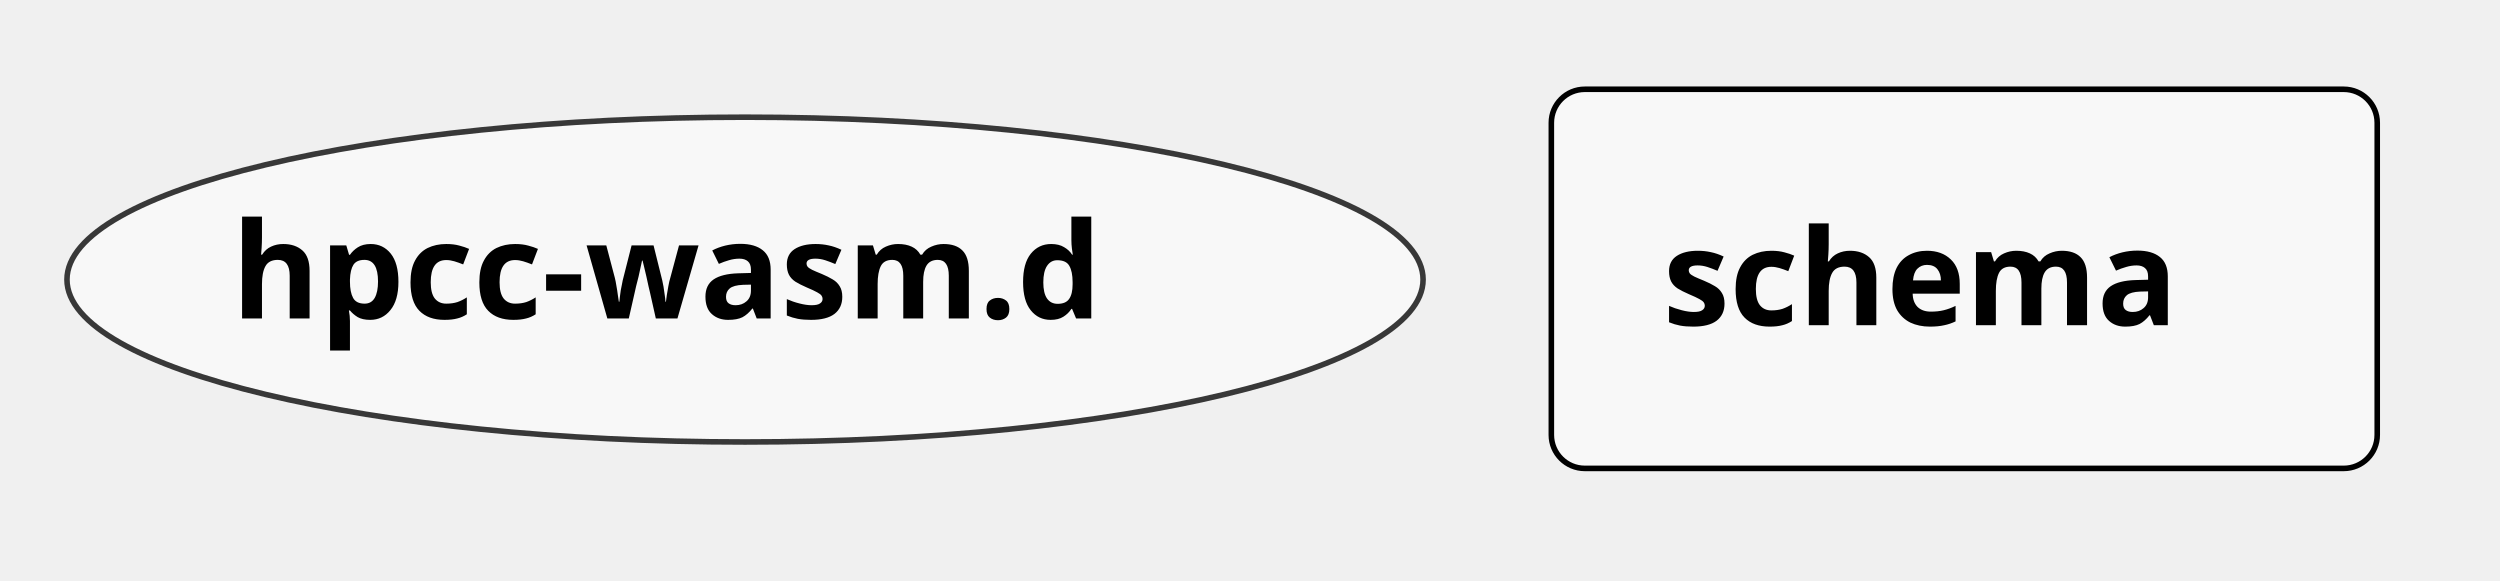
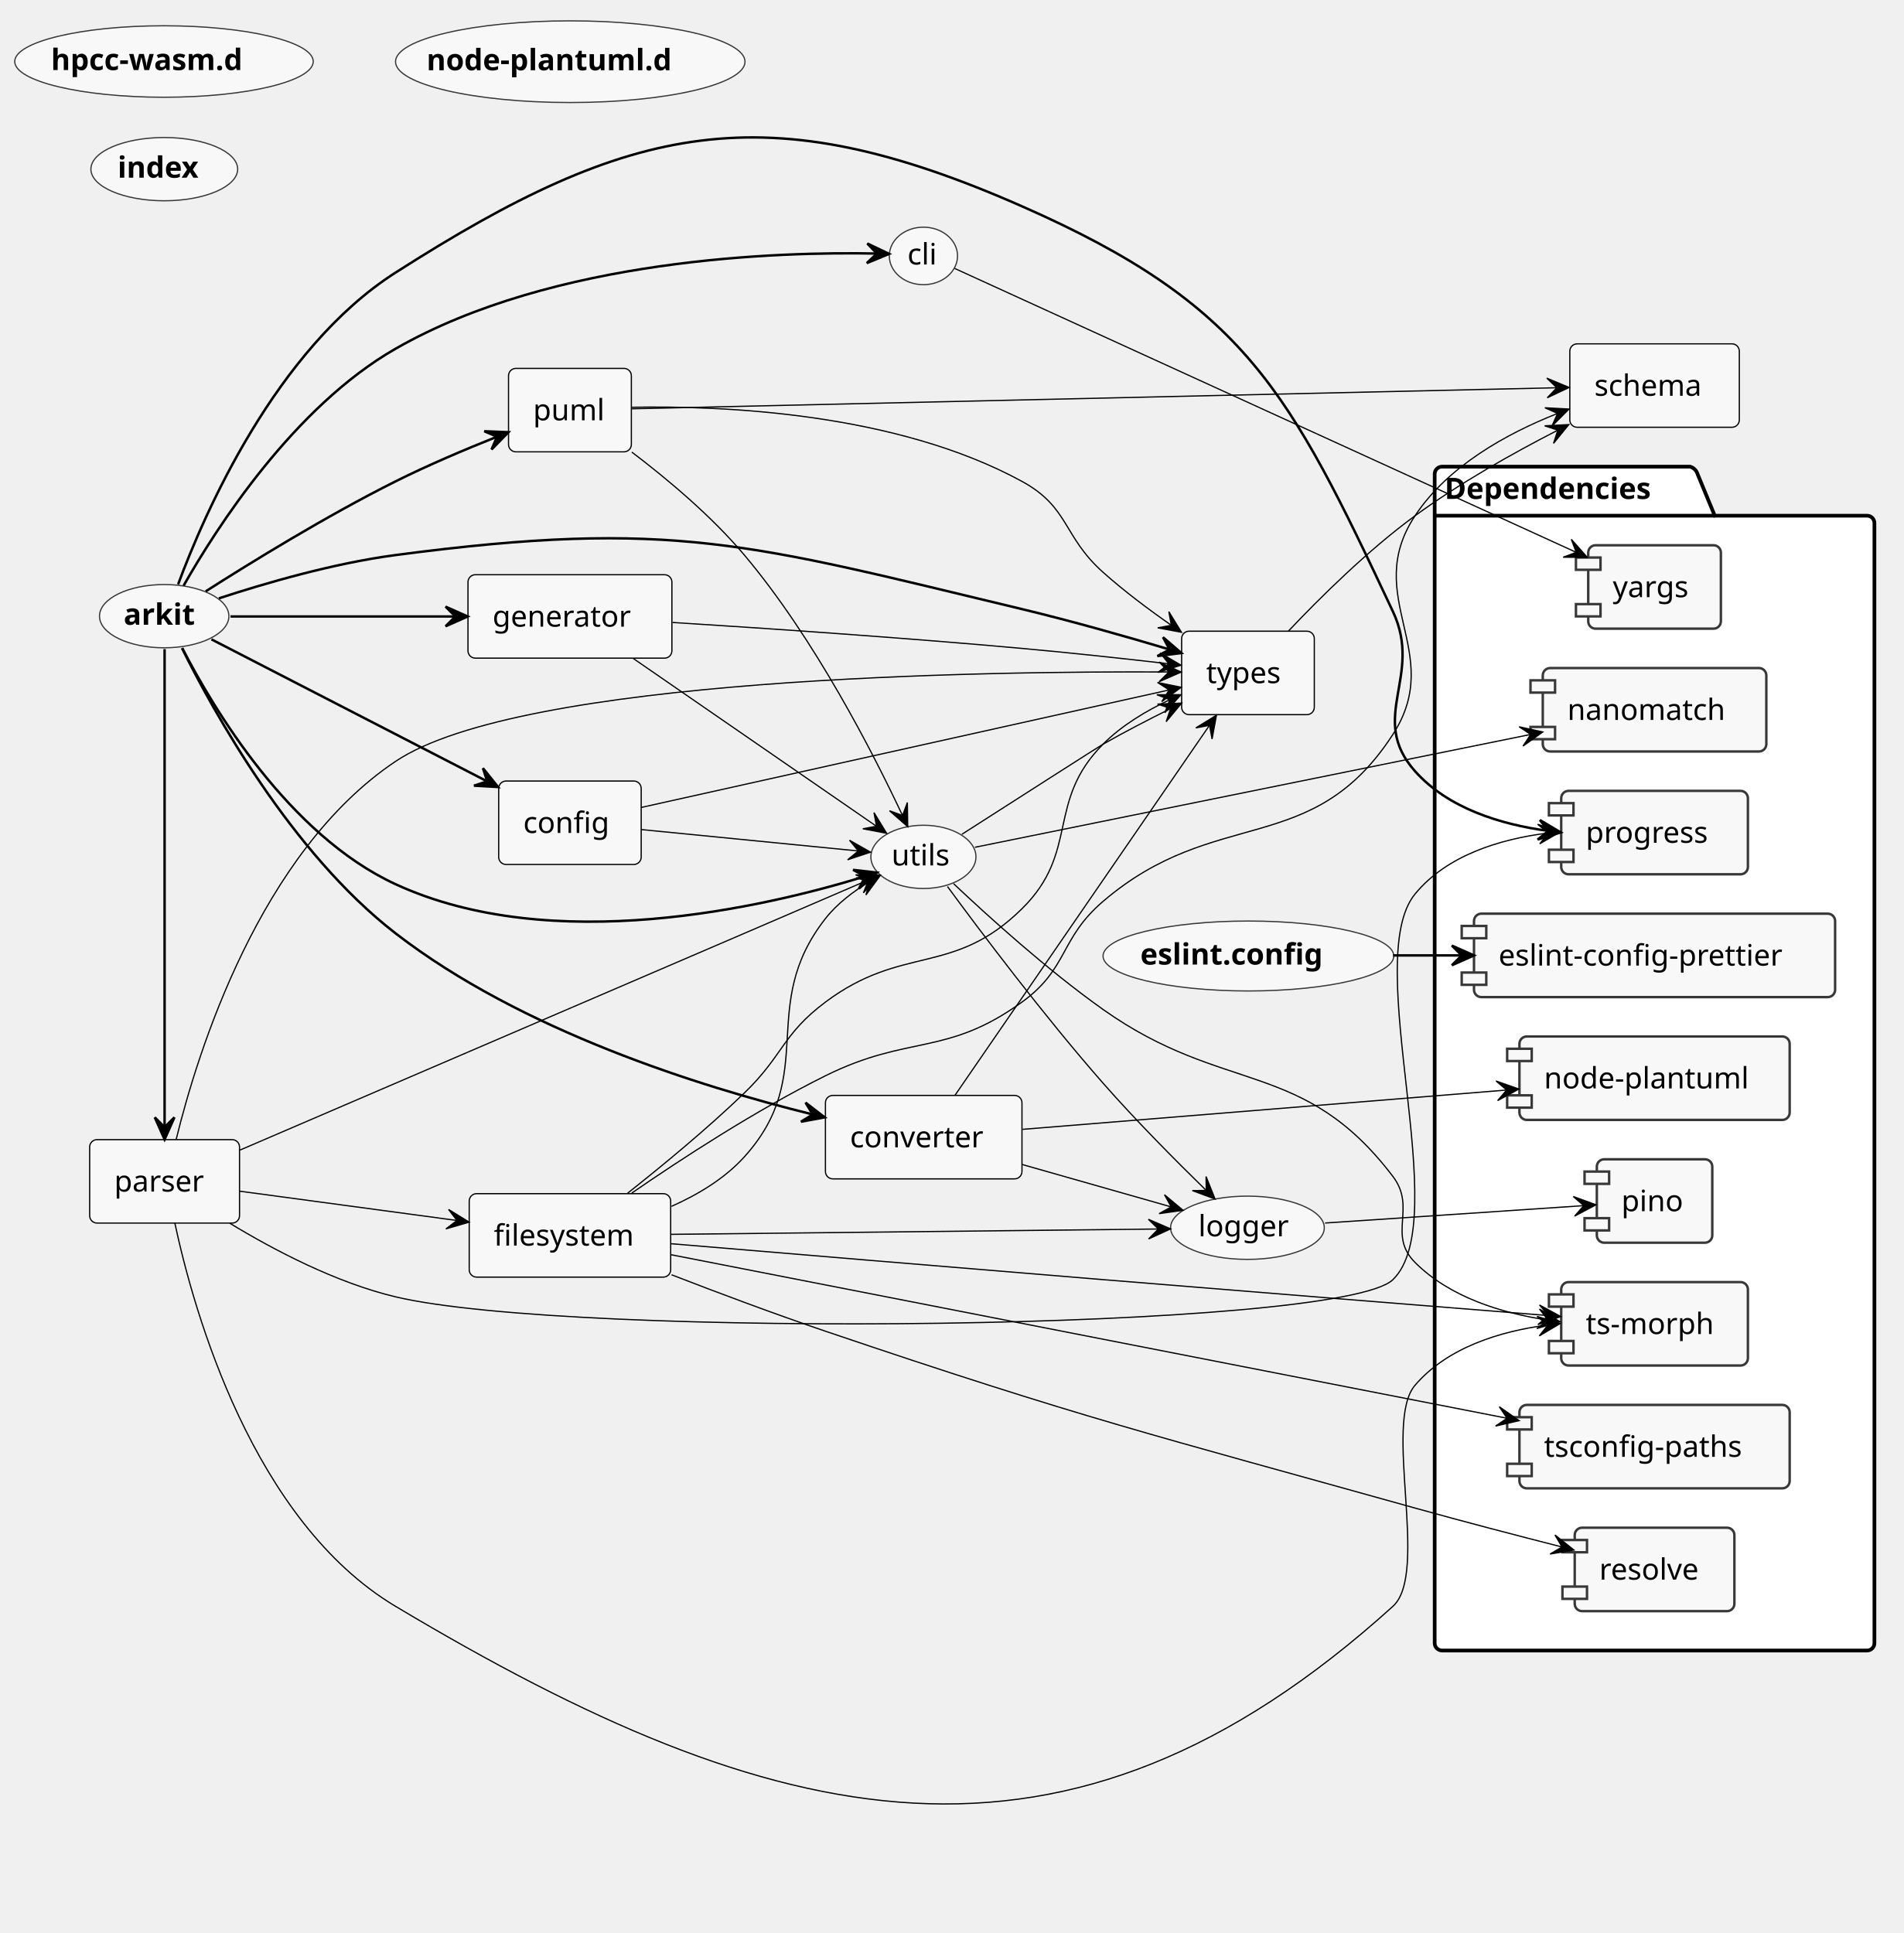
- <svg xmlns="http://www.w3.org/2000/svg" contentScriptType="application/ecmascript" contentStyleType="text/css" height="52px" preserveAspectRatio="none" style="width:224px;height:52px;" version="1.1" viewBox="0 0 224 52" width="224px" zoomAndPan="magnify">
+ <svg xmlns="http://www.w3.org/2000/svg" contentScriptType="application/ecmascript" contentStyleType="text/css" height="787px" preserveAspectRatio="none" style="width:775px;height:787px;" version="1.1" viewBox="0 0 775 787" width="775px" zoomAndPan="magnify">
  <defs />
  <g>
-     <ellipse cx="66.754" cy="25.051" fill="#F8F8F8" rx="60.754" ry="14.551" style="stroke: #383838; stroke-width: 0.5;" />
-     <text fill="#000000" font-family="Tahoma" font-size="12" font-weight="bold" lengthAdjust="spacingAndGlyphs" textLength="92" x="20.754" y="28.535">hpcc-wasm.d</text>
-     <rect fill="#F8F8F8" height="33.969" rx="3" ry="3" style="stroke: #000000; stroke-width: 0.5;" width="74" x="139" y="8" />
-     <text fill="#000000" font-family="Tahoma" font-size="12" font-weight="bold" lengthAdjust="spacingAndGlyphs" textLength="54" x="149" y="29.139">schema</text>
+     <path d="M587,189.99 L688,189.99 A4.5,4.5 0 0 1 691,192.99 L698,209.959 L760,209.959 A3,3 0 0 1 763,212.959 L763,668.99 A3,3 0 0 1 760,671.99 L587,671.99 A3,3 0 0 1 584,668.99 L584,192.99 A3,3 0 0 1 587,189.99 " fill="#FFFFFF" style="stroke: #000000; stroke-width: 1.5;" />
+     <line style="stroke: #000000; stroke-width: 1.5;" x1="584" x2="698" y1="209.959" y2="209.959" />
+     <text fill="#000000" font-family="Tahoma" font-size="12" font-weight="bold" lengthAdjust="spacingAndGlyphs" textLength="101" x="588" y="203.129">Dependencies</text>
+     <rect fill="#F8F8F8" height="33.969" rx="3" ry="3" style="stroke: #383838; stroke-width: 1.0;" width="147" x="600" y="371.99" />
+     <rect fill="#F8F8F8" height="5" style="stroke: #383838; stroke-width: 1.0;" width="10" x="595" y="376.99" />
+     <rect fill="#F8F8F8" height="5" style="stroke: #383838; stroke-width: 1.0;" width="10" x="595" y="395.959" />
+     <text fill="#000000" font-family="Tahoma" font-size="12" lengthAdjust="spacingAndGlyphs" textLength="127" x="610" y="393.129">eslint-config-prettier</text>
+     <rect fill="#F8F8F8" height="33.969" rx="3" ry="3" style="stroke: #383838; stroke-width: 1.0;" width="91" x="628" y="271.99" />
+     <rect fill="#F8F8F8" height="5" style="stroke: #383838; stroke-width: 1.0;" width="10" x="623" y="276.99" />
+     <rect fill="#F8F8F8" height="5" style="stroke: #383838; stroke-width: 1.0;" width="10" x="623" y="295.959" />
+     <text fill="#000000" font-family="Tahoma" font-size="12" lengthAdjust="spacingAndGlyphs" textLength="71" x="638" y="293.129">nanomatch</text>
+     <rect fill="#F8F8F8" height="33.969" rx="3" ry="3" style="stroke: #383838; stroke-width: 1.0;" width="110" x="618.5" y="421.99" />
+     <rect fill="#F8F8F8" height="5" style="stroke: #383838; stroke-width: 1.0;" width="10" x="613.5" y="426.99" />
+     <rect fill="#F8F8F8" height="5" style="stroke: #383838; stroke-width: 1.0;" width="10" x="613.5" y="445.959" />
+     <text fill="#000000" font-family="Tahoma" font-size="12" lengthAdjust="spacingAndGlyphs" textLength="90" x="628.5" y="443.129">node-plantuml</text>
+     <rect fill="#F8F8F8" height="33.969" rx="3" ry="3" style="stroke: #383838; stroke-width: 1.0;" width="47" x="650" y="471.99" />
+     <rect fill="#F8F8F8" height="5" style="stroke: #383838; stroke-width: 1.0;" width="10" x="645" y="476.99" />
+     <rect fill="#F8F8F8" height="5" style="stroke: #383838; stroke-width: 1.0;" width="10" x="645" y="495.959" />
+     <text fill="#000000" font-family="Tahoma" font-size="12" lengthAdjust="spacingAndGlyphs" textLength="27" x="660" y="493.129">pino</text>
+     <rect fill="#F8F8F8" height="33.969" rx="3" ry="3" style="stroke: #383838; stroke-width: 1.0;" width="76" x="635.5" y="321.99" />
+     <rect fill="#F8F8F8" height="5" style="stroke: #383838; stroke-width: 1.0;" width="10" x="630.5" y="326.99" />
+     <rect fill="#F8F8F8" height="5" style="stroke: #383838; stroke-width: 1.0;" width="10" x="630.5" y="345.959" />
+     <text fill="#000000" font-family="Tahoma" font-size="12" lengthAdjust="spacingAndGlyphs" textLength="56" x="645.5" y="343.129">progress</text>
+     <rect fill="#F8F8F8" height="33.969" rx="3" ry="3" style="stroke: #383838; stroke-width: 1.0;" width="65" x="641" y="621.99" />
+     <rect fill="#F8F8F8" height="5" style="stroke: #383838; stroke-width: 1.0;" width="10" x="636" y="626.99" />
+     <rect fill="#F8F8F8" height="5" style="stroke: #383838; stroke-width: 1.0;" width="10" x="636" y="645.959" />
+     <text fill="#000000" font-family="Tahoma" font-size="12" lengthAdjust="spacingAndGlyphs" textLength="45" x="651" y="643.129">resolve</text>
+     <rect fill="#F8F8F8" height="33.969" rx="3" ry="3" style="stroke: #383838; stroke-width: 1.0;" width="76" x="635.5" y="521.99" />
+     <rect fill="#F8F8F8" height="5" style="stroke: #383838; stroke-width: 1.0;" width="10" x="630.5" y="526.99" />
+     <rect fill="#F8F8F8" height="5" style="stroke: #383838; stroke-width: 1.0;" width="10" x="630.5" y="545.959" />
+     <text fill="#000000" font-family="Tahoma" font-size="12" lengthAdjust="spacingAndGlyphs" textLength="56" x="645.5" y="543.129">ts-morph</text>
+     <rect fill="#F8F8F8" height="33.969" rx="3" ry="3" style="stroke: #383838; stroke-width: 1.0;" width="110" x="618.5" y="571.99" />
+     <rect fill="#F8F8F8" height="5" style="stroke: #383838; stroke-width: 1.0;" width="10" x="613.5" y="576.99" />
+     <rect fill="#F8F8F8" height="5" style="stroke: #383838; stroke-width: 1.0;" width="10" x="613.5" y="595.959" />
+     <text fill="#000000" font-family="Tahoma" font-size="12" lengthAdjust="spacingAndGlyphs" textLength="90" x="628.5" y="593.129">tsconfig-paths</text>
+     <rect fill="#F8F8F8" height="33.969" rx="3" ry="3" style="stroke: #383838; stroke-width: 1.0;" width="54" x="646.5" y="221.99" />
+     <rect fill="#F8F8F8" height="5" style="stroke: #383838; stroke-width: 1.0;" width="10" x="641.5" y="226.99" />
+     <rect fill="#F8F8F8" height="5" style="stroke: #383838; stroke-width: 1.0;" width="10" x="641.5" y="245.959" />
+     <text fill="#000000" font-family="Tahoma" font-size="12" lengthAdjust="spacingAndGlyphs" textLength="34" x="656.5" y="243.129">yargs</text>
+     <ellipse cx="66.835" cy="250.867" fill="#F8F8F8" rx="26.334" ry="12.877" style="stroke: #383838; stroke-width: 0.5;" />
+     <text fill="#000000" font-family="Tahoma" font-size="12" font-weight="bold" lengthAdjust="spacingAndGlyphs" textLength="33" x="50.334" y="254.352">arkit</text>
+     <ellipse cx="375.884" cy="104.198" fill="#F8F8F8" rx="13.884" ry="11.708" style="stroke: #383838; stroke-width: 0.5;" />
+     <text fill="#000000" font-family="Tahoma" font-size="12" lengthAdjust="spacingAndGlyphs" textLength="13" x="369.384" y="107.682">cli</text>
+     <rect fill="#F8F8F8" height="33.969" rx="3" ry="3" style="stroke: #000000; stroke-width: 0.5;" width="58" x="203" y="317.99" />
+     <text fill="#000000" font-family="Tahoma" font-size="12" lengthAdjust="spacingAndGlyphs" textLength="38" x="213" y="339.129">config</text>
+     <rect fill="#F8F8F8" height="33.969" rx="3" ry="3" style="stroke: #000000; stroke-width: 0.5;" width="80" x="336" y="445.99" />
+     <text fill="#000000" font-family="Tahoma" font-size="12" lengthAdjust="spacingAndGlyphs" textLength="60" x="346" y="467.129">converter</text>
+     <ellipse cx="508.174" cy="389.225" fill="#F8F8F8" rx="59.174" ry="14.235" style="stroke: #383838; stroke-width: 0.5;" />
+     <text fill="#000000" font-family="Tahoma" font-size="12" font-weight="bold" lengthAdjust="spacingAndGlyphs" textLength="88" x="464.174" y="392.709">eslint.config</text>
+     <rect fill="#F8F8F8" height="33.969" rx="3" ry="3" style="stroke: #000000; stroke-width: 0.5;" width="82" x="191" y="485.99" />
+     <text fill="#000000" font-family="Tahoma" font-size="12" lengthAdjust="spacingAndGlyphs" textLength="62" x="201" y="507.129">filesystem</text>
+     <rect fill="#F8F8F8" height="33.969" rx="3" ry="3" style="stroke: #000000; stroke-width: 0.5;" width="83" x="190.5" y="233.99" />
+     <text fill="#000000" font-family="Tahoma" font-size="12" lengthAdjust="spacingAndGlyphs" textLength="63" x="200.5" y="255.129">generator</text>
+     <ellipse cx="66.754" cy="25.041" fill="#F8F8F8" rx="60.754" ry="14.551" style="stroke: #383838; stroke-width: 0.5;" />
+     <text fill="#000000" font-family="Tahoma" font-size="12" font-weight="bold" lengthAdjust="spacingAndGlyphs" textLength="92" x="20.754" y="28.525">hpcc-wasm.d</text>
+     <ellipse cx="66.87" cy="68.867" fill="#F8F8F8" rx="29.87" ry="12.877" style="stroke: #383838; stroke-width: 0.5;" />
+     <text fill="#000000" font-family="Tahoma" font-size="12" font-weight="bold" lengthAdjust="spacingAndGlyphs" textLength="38" x="47.87" y="72.352">index</text>
+     <ellipse cx="507.784" cy="499.867" fill="#F8F8F8" rx="31.284" ry="12.877" style="stroke: #383838; stroke-width: 0.5;" />
+     <text fill="#000000" font-family="Tahoma" font-size="12" lengthAdjust="spacingAndGlyphs" textLength="40" x="487.784" y="503.352">logger</text>
+     <ellipse cx="232.131" cy="25.116" fill="#F8F8F8" rx="71.131" ry="16.626" style="stroke: #383838; stroke-width: 0.5;" />
+     <text fill="#000000" font-family="Tahoma" font-size="12" font-weight="bold" lengthAdjust="spacingAndGlyphs" textLength="117" x="173.631" y="28.601">node-plantuml.d</text>
+     <rect fill="#F8F8F8" height="33.969" rx="3" ry="3" style="stroke: #000000; stroke-width: 0.5;" width="61" x="36.5" y="463.99" />
+     <text fill="#000000" font-family="Tahoma" font-size="12" lengthAdjust="spacingAndGlyphs" textLength="41" x="46.5" y="485.129">parser</text>
+     <rect fill="#F8F8F8" height="33.969" rx="3" ry="3" style="stroke: #000000; stroke-width: 0.5;" width="50" x="207" y="149.99" />
+     <text fill="#000000" font-family="Tahoma" font-size="12" lengthAdjust="spacingAndGlyphs" textLength="30" x="217" y="171.129">puml</text>
+     <rect fill="#F8F8F8" height="33.969" rx="3" ry="3" style="stroke: #000000; stroke-width: 0.5;" width="69" x="639" y="139.99" />
+     <text fill="#000000" font-family="Tahoma" font-size="12" lengthAdjust="spacingAndGlyphs" textLength="49" x="649" y="161.129">schema</text>
+     <rect fill="#F8F8F8" height="33.969" rx="3" ry="3" style="stroke: #000000; stroke-width: 0.5;" width="54" x="481" y="256.99" />
+     <text fill="#000000" font-family="Tahoma" font-size="12" lengthAdjust="spacingAndGlyphs" textLength="34" x="491" y="278.129">types</text>
+     <ellipse cx="375.885" cy="348.867" fill="#F8F8F8" rx="21.385" ry="12.877" style="stroke: #383838; stroke-width: 0.5;" />
+     <text fill="#000000" font-family="Tahoma" font-size="12" lengthAdjust="spacingAndGlyphs" textLength="26" x="362.885" y="352.352">utils</text>
+     <path d="M74.76,238.41 C87.96,215.17 119.55,165.72 161,141.99 C225.6,104.99 317.74,102.45 356.59,103.23 " fill="none" id="&lt;b&gt;arkit&lt;/b&gt;-cli" style="stroke: #000000; stroke-width: 1.0;" />
+     <polygon fill="#000000" points="361.93,103.36,353.036,99.13,356.932,103.231,352.83,107.127,361.93,103.36" style="stroke: #000000; stroke-width: 1.0;" />
+     <path d="M86.07,260.3 C113.01,274.18 164.15,300.53 197.91,317.93 " fill="none" id="&lt;b&gt;arkit&lt;/b&gt;-_config" style="stroke: #000000; stroke-width: 1.0;" />
+     <polygon fill="#000000" points="202.76,320.43,196.587,312.756,198.314,318.143,192.927,319.87,202.76,320.43" style="stroke: #000000; stroke-width: 1.0;" />
+     <path d="M74.07,263.86 C86.74,289.45 118.41,347.06 161,379.99 C212.26,419.61 284.72,442.38 330.78,453.72 " fill="none" id="&lt;b&gt;arkit&lt;/b&gt;-_converter" style="stroke: #000000; stroke-width: 1.0;" />
+     <polygon fill="#000000" points="335.71,454.92,327.899,448.921,330.849,453.748,326.023,456.698,335.71,454.92" style="stroke: #000000; stroke-width: 1.0;" />
+     <path d="M93.83,250.99 C118.35,250.99 155.76,250.99 185.32,250.99 " fill="none" id="&lt;b&gt;arkit&lt;/b&gt;-_generator" style="stroke: #000000; stroke-width: 1.0;" />
+     <polygon fill="#000000" points="190.37,250.99,181.37,246.99,185.37,250.99,181.37,254.99,190.37,250.99" style="stroke: #000000; stroke-width: 1.0;" />
+     <path d="M67,264.29 C67,329.15 67,394 67,458.85 " fill="none" id="&lt;b&gt;arkit&lt;/b&gt;-_parser" style="stroke: #000000; stroke-width: 1.0;" />
+     <polygon fill="#000000" points="67,463.92,71,454.92,67,458.92,63,454.92,67,463.92" style="stroke: #000000; stroke-width: 1.0;" />
+     <path d="M72.5,237.91 C83.02,209.51 112.07,142.26 161,110.99 C257.02,49.6 311.7,38.05 416,83.99 C506.98,124.05 524.72,159.02 567,248.99 C579.41,275.38 556.61,292.2 576,313.99 C589.46,329.11 610.78,335.63 629.95,338.25 " fill="none" id="&lt;b&gt;arkit&lt;/b&gt;-progress" style="stroke: #000000; stroke-width: 1.0;" />
+     <polygon fill="#000000" points="635.3,338.9,626.83,333.874,630.334,338.315,625.894,341.82,635.3,338.9" style="stroke: #000000; stroke-width: 1.0;" />
+     <path d="M83.75,240.74 C101.94,229.13 132.98,209.99 161,195.99 C174.19,189.39 189.26,183.01 202.02,177.92 " fill="none" id="&lt;b&gt;arkit&lt;/b&gt;-_puml" style="stroke: #000000; stroke-width: 1.0;" />
+     <polygon fill="#000000" points="206.97,175.97,197.129,175.572,202.323,177.815,200.081,183.008,206.97,175.97" style="stroke: #000000; stroke-width: 1.0;" />
+     <path d="M89.1,243.61 C107.74,237.5 135.81,229.31 161,225.99 C273.78,211.09 305.38,221.47 416,247.99 C436.15,252.82 458.54,259.2 476.07,264.43 " fill="none" id="&lt;b&gt;arkit&lt;/b&gt;-_types" style="stroke: #000000; stroke-width: 1.0;" />
+     <polygon fill="#000000" points="480.88,265.88,473.418,259.452,476.093,264.437,471.108,267.112,480.88,265.88" style="stroke: #000000; stroke-width: 1.0;" />
+     <path d="M74.2,263.89 C86.68,288.14 117.41,339.88 161,359.99 C224.85,389.44 311.07,369.4 351.83,356.9 " fill="none" id="&lt;b&gt;arkit&lt;/b&gt;-utils" style="stroke: #000000; stroke-width: 1.0;" />
+     <polygon fill="#000000" points="357.03,355.27,347.245,354.153,352.26,356.769,349.644,361.785,357.03,355.27" style="stroke: #000000; stroke-width: 1.0;" />
+     <path d="M388.58,109.28 C430.7,128.52 576.62,195.18 641.26,224.72 " fill="none" id="cli-yargs" style="stroke: #000000; stroke-width: 0.5;" />
+     <polygon fill="#000000" points="646.15,226.95,639.621,219.577,641.601,224.876,636.302,226.856,646.15,226.95" style="stroke: #000000; stroke-width: 0.5;" />
+     <path d="M261.04,328.74 C312.57,317.27 421.98,292.91 475.79,280.93 " fill="none" id="_config-_types" style="stroke: #000000; stroke-width: 0.5;" />
+     <polygon fill="#000000" points="480.82,279.81,471.167,277.858,475.939,280.895,472.902,285.667,480.82,279.81" style="stroke: #000000; stroke-width: 0.5;" />
+     <path d="M261.05,337.75 C286.71,340.28 324.35,343.99 349.25,346.45 " fill="none" id="_config-utils" style="stroke: #000000; stroke-width: 0.5;" />
+     <polygon fill="#000000" points="354.37,346.95,345.802,342.094,349.394,346.464,345.024,350.056,354.37,346.95" style="stroke: #000000; stroke-width: 0.5;" />
+     <path d="M416,474.09 C435.42,479.61 458.54,486.19 476.62,491.34 " fill="none" id="_converter-logger" style="stroke: #000000; stroke-width: 0.5;" />
+     <polygon fill="#000000" points="481.57,492.75,474.015,486.431,476.762,491.376,471.817,494.124,481.57,492.75" style="stroke: #000000; stroke-width: 0.5;" />
+     <path d="M416.24,459.8 C466.61,455.71 554.47,448.57 613.06,443.81 " fill="none" id="_converter-node-plantuml" style="stroke: #000000; stroke-width: 0.5;" />
+     <polygon fill="#000000" points="618.28,443.39,608.989,440.123,613.296,443.79,609.629,448.097,618.28,443.39" style="stroke: #000000; stroke-width: 0.5;" />
+     <path d="M388.77,445.88 C412.49,411.39 466.02,333.57 492.12,295.61 " fill="none" id="_converter-_types" style="stroke: #000000; stroke-width: 0.5;" />
+     <polygon fill="#000000" points="495.17,291.19,486.783,296.354,492.344,295.315,493.383,300.875,495.17,291.19" style="stroke: #000000; stroke-width: 0.5;" />
+     <path d="M567.1,388.99 C576.09,388.99 585.49,388.99 594.82,388.99 " fill="none" id="&lt;b&gt;eslint.config&lt;/b&gt;-eslint-config-prettier" style="stroke: #000000; stroke-width: 1.0;" />
+     <polygon fill="#000000" points="599.99,388.99,590.99,384.99,594.99,388.99,590.99,392.99,599.99,388.99" style="stroke: #000000; stroke-width: 1.0;" />
+     <path d="M273.14,502.55 C326.6,501.96 420.34,500.93 471.4,500.38 " fill="none" id="_filesystem-logger" style="stroke: #000000; stroke-width: 0.5;" />
+     <polygon fill="#000000" points="476.51,500.32,467.465,496.423,471.51,500.377,467.556,504.423,476.51,500.32" style="stroke: #000000; stroke-width: 0.5;" />
+     <path d="M273.37,519.02 C292.27,526.34 315.17,534.93 336,541.99 C441.47,577.73 468.75,584.02 576,613.99 C595.65,619.48 617.68,625.21 635.71,629.81 " fill="none" id="_filesystem-resolve" style="stroke: #000000; stroke-width: 0.5;" />
+     <polygon fill="#000000" points="640.69,631.07,632.967,624.958,635.847,629.827,630.978,632.707,640.69,631.07" style="stroke: #000000; stroke-width: 0.5;" />
+     <path d="M257.15,485.76 C277.52,471.72 307.78,452 336,437.99 C370.01,421.1 385.23,430.23 416,407.99 C434.96,394.28 431.23,382.2 449,366.99 C494.98,327.63 534.11,349.8 567,298.99 C588.6,265.61 554.06,243.14 576,209.99 C589.38,189.77 613.19,176.58 633.81,168.41 " fill="none" id="_filesystem-_schema" style="stroke: #000000; stroke-width: 0.5;" />
+     <polygon fill="#000000" points="638.7,166.54,628.865,166.017,634.03,168.325,631.721,173.49,638.7,166.54" style="stroke: #000000; stroke-width: 0.5;" />
+     <path d="M273.21,506.37 C316.58,510.01 387.68,515.96 449,520.99 C512.13,526.16 585.31,532.03 630.26,535.62 " fill="none" id="_filesystem-ts-morph" style="stroke: #000000; stroke-width: 0.5;" />
+     <polygon fill="#000000" points="635.32,536.02,626.669,531.313,630.336,535.62,626.029,539.287,635.32,536.02" style="stroke: #000000; stroke-width: 0.5;" />
+     <path d="M273.17,510.85 C350.95,526.07 522.45,559.62 613.31,577.4 " fill="none" id="_filesystem-tsconfig-paths" style="stroke: #000000; stroke-width: 0.5;" />
+     <polygon fill="#000000" points="618.38,578.4,610.314,572.749,613.473,577.441,608.78,580.6,618.38,578.4" style="stroke: #000000; stroke-width: 0.5;" />
+     <path d="M255.49,485.78 C269.59,474.64 287.89,459.56 303,444.99 C318.86,429.69 318.37,421.2 336,407.99 C367.5,384.39 387.97,397.62 416,369.99 C439.64,346.68 425.6,326.53 449,302.99 C456.57,295.37 466.55,289.4 476.1,284.91 " fill="none" id="_filesystem-_types" style="stroke: #000000; stroke-width: 0.5;" />
+     <polygon fill="#000000" points="480.74,282.83,470.891,282.861,476.178,284.875,474.164,290.161,480.74,282.83" style="stroke: #000000; stroke-width: 0.5;" />
+     <path d="M273.32,491.16 C284.13,486.36 295.03,479.81 303,470.99 C333.54,437.2 307.92,409.84 336,373.99 C340.75,367.92 347.42,362.89 353.89,358.97 " fill="none" id="_filesystem-utils" style="stroke: #000000; stroke-width: 0.5;" />
+     <polygon fill="#000000" points="358.32,356.43,348.522,357.429,353.981,358.914,352.496,364.372,358.32,356.43" style="stroke: #000000; stroke-width: 0.5;" />
+     <path d="M273.74,253.43 C310.85,255.76 367.15,259.57 416,263.99 C435.8,265.78 457.97,268.2 475.47,270.22 " fill="none" id="_generator-_types" style="stroke: #000000; stroke-width: 0.5;" />
+     <polygon fill="#000000" points="480.74,270.83,472.257,265.826,475.773,270.257,471.341,273.773,480.74,270.83" style="stroke: #000000; stroke-width: 0.5;" />
+     <path d="M257.73,268.06 C285.98,287.55 331.52,318.98 356.73,336.38 " fill="none" id="_generator-utils" style="stroke: #000000; stroke-width: 0.5;" />
+     <polygon fill="#000000" points="360.9,339.25,355.769,330.843,356.786,336.408,351.222,337.425,360.9,339.25" style="stroke: #000000; stroke-width: 0.5;" />
+     <path d="M539.37,497.94 C569.45,495.92 615.14,492.85 644.4,490.88 " fill="none" id="logger-pino" style="stroke: #000000; stroke-width: 0.5;" />
+     <polygon fill="#000000" points="649.67,490.52,640.417,487.147,644.682,490.863,640.966,495.128,649.67,490.52" style="stroke: #000000; stroke-width: 0.5;" />
+     <path d="M97.52,484.97 C122.13,488.29 157.6,493.08 185.8,496.88 " fill="none" id="_parser-_filesystem" style="stroke: #000000; stroke-width: 0.5;" />
+     <polygon fill="#000000" points="190.97,497.58,182.588,492.408,186.015,496.909,181.515,500.336,190.97,497.58" style="stroke: #000000; stroke-width: 0.5;" />
+     <path d="M93.58,498.05 C111.59,508.99 136.72,522.2 161,527.99 C232.94,545.13 545.47,541.87 567,520.99 C592.09,496.66 553.83,391 576,363.99 C588.95,348.21 610.44,341.67 629.86,339.19 " fill="none" id="_parser-progress" style="stroke: #000000; stroke-width: 0.5;" />
+     <polygon fill="#000000" points="635.27,338.6,625.889,335.601,630.299,339.143,626.757,343.553,635.27,338.6" style="stroke: #000000; stroke-width: 0.5;" />
+     <path d="M71.17,497.99 C78.99,534.37 102.9,619.26 161,653.99 C315.88,746.57 433.21,775.07 567,653.99 C581.9,640.5 562.92,579.25 576,563.99 C589.18,548.61 610.46,542.07 629.7,539.49 " fill="none" id="_parser-ts-morph" style="stroke: #000000; stroke-width: 0.5;" />
+     <polygon fill="#000000" points="635.06,538.87,625.654,535.951,630.094,539.455,626.59,543.896,635.06,538.87" style="stroke: #000000; stroke-width: 0.5;" />
+     <path d="M71.73,463.83 C80.44,428.33 105.7,347.05 161,309.99 C212.01,275.8 400.33,273.21 475.61,273.59 " fill="none" id="_parser-_types" style="stroke: #000000; stroke-width: 0.5;" />
+     <polygon fill="#000000" points="480.83,273.62,471.853,269.569,475.83,273.591,471.807,277.568,480.83,273.62" style="stroke: #000000; stroke-width: 0.5;" />
+     <path d="M97.68,468.24 C142.26,449.09 229.16,411.75 303,379.99 C319.96,372.69 339.16,364.42 353.47,358.26 " fill="none" id="_parser-utils" style="stroke: #000000; stroke-width: 0.5;" />
+     <polygon fill="#000000" points="358.13,356.26,348.282,356.166,353.542,358.247,351.461,363.507,358.13,356.26" style="stroke: #000000; stroke-width: 0.5;" />
+     <path d="M257.26,166.43 C329.68,164.79 544.84,159.89 633.57,157.87 " fill="none" id="_puml-_schema" style="stroke: #000000; stroke-width: 0.5;" />
+     <polygon fill="#000000" points="638.72,157.75,629.631,153.957,633.721,157.864,629.814,161.955,638.72,157.75" style="stroke: #000000; stroke-width: 0.5;" />
+     <path d="M257.15,165.82 C293.8,165.11 364.62,167.93 416,195.99 C435.34,206.55 432.56,218.31 449,232.99 C457.53,240.61 467.5,248.09 476.74,254.53 " fill="none" id="_puml-_types" style="stroke: #000000; stroke-width: 0.5;" />
+     <polygon fill="#000000" points="480.93,257.42,475.78,249.025,476.81,254.587,471.248,255.617,480.93,257.42" style="stroke: #000000; stroke-width: 0.5;" />
+     <path d="M257.18,184.06 C271.57,194.99 289.59,210.06 303,225.99 C331.69,260.05 355.63,307.02 367.32,331.91 " fill="none" id="_puml-utils" style="stroke: #000000; stroke-width: 0.5;" />
+     <polygon fill="#000000" points="369.49,336.58,369.344,326.732,367.392,332.041,362.083,330.089,369.49,336.58" style="stroke: #000000; stroke-width: 0.5;" />
+     <path d="M524.46,256.94 C537.4,243.25 556.8,224.06 576,209.99 C594.05,196.76 615.77,184.55 634.04,175.18 " fill="none" id="_types-_schema" style="stroke: #000000; stroke-width: 0.5;" />
+     <polygon fill="#000000" points="638.6,172.87,628.764,173.368,634.139,175.129,632.378,180.505,638.6,172.87" style="stroke: #000000; stroke-width: 0.5;" />
+     <path d="M385.68,360.94 C398.82,378.83 424.78,413.4 449,440.99 C462.45,456.31 478.82,472.78 490.73,484.41 " fill="none" id="utils-logger" style="stroke: #000000; stroke-width: 0.5;" />
+     <polygon fill="#000000" points="494.59,488.17,490.943,479.021,491.012,484.678,485.355,484.746,494.59,488.17" style="stroke: #000000; stroke-width: 0.5;" />
+     <path d="M396.85,344.96 C442.63,335.66 556.75,312.49 622.92,299.05 " fill="none" id="utils-nanomatch" style="stroke: #000000; stroke-width: 0.5;" />
+     <polygon fill="#000000" points="627.99,298.02,618.372,295.9,623.091,299.02,619.972,303.739,627.99,298.02" style="stroke: #000000; stroke-width: 0.5;" />
+     <path d="M388.17,359.78 C401.88,372.75 426.13,394.76 449,410.99 C498.37,446 530.38,430.79 567,478.99 C576.72,491.77 564.65,502.62 576,513.99 C590.08,528.09 611.02,534.57 629.8,537.42 " fill="none" id="utils-ts-morph" style="stroke: #000000; stroke-width: 0.5;" />
+     <polygon fill="#000000" points="635.04,538.13,626.658,532.958,630.085,537.459,625.585,540.886,635.04,538.13" style="stroke: #000000; stroke-width: 0.5;" />
+     <path d="M391.54,339.67 C412.15,326.47 447.54,303.81 449,302.99 C457.67,298.06 467.29,293.08 476.16,288.66 " fill="none" id="utils-_types" style="stroke: #000000; stroke-width: 0.5;" />
+     <polygon fill="#000000" points="481,286.26,471.159,286.657,476.517,288.473,474.7,293.83,481,286.26" style="stroke: #000000; stroke-width: 0.5;" />
  </g>
</svg>
